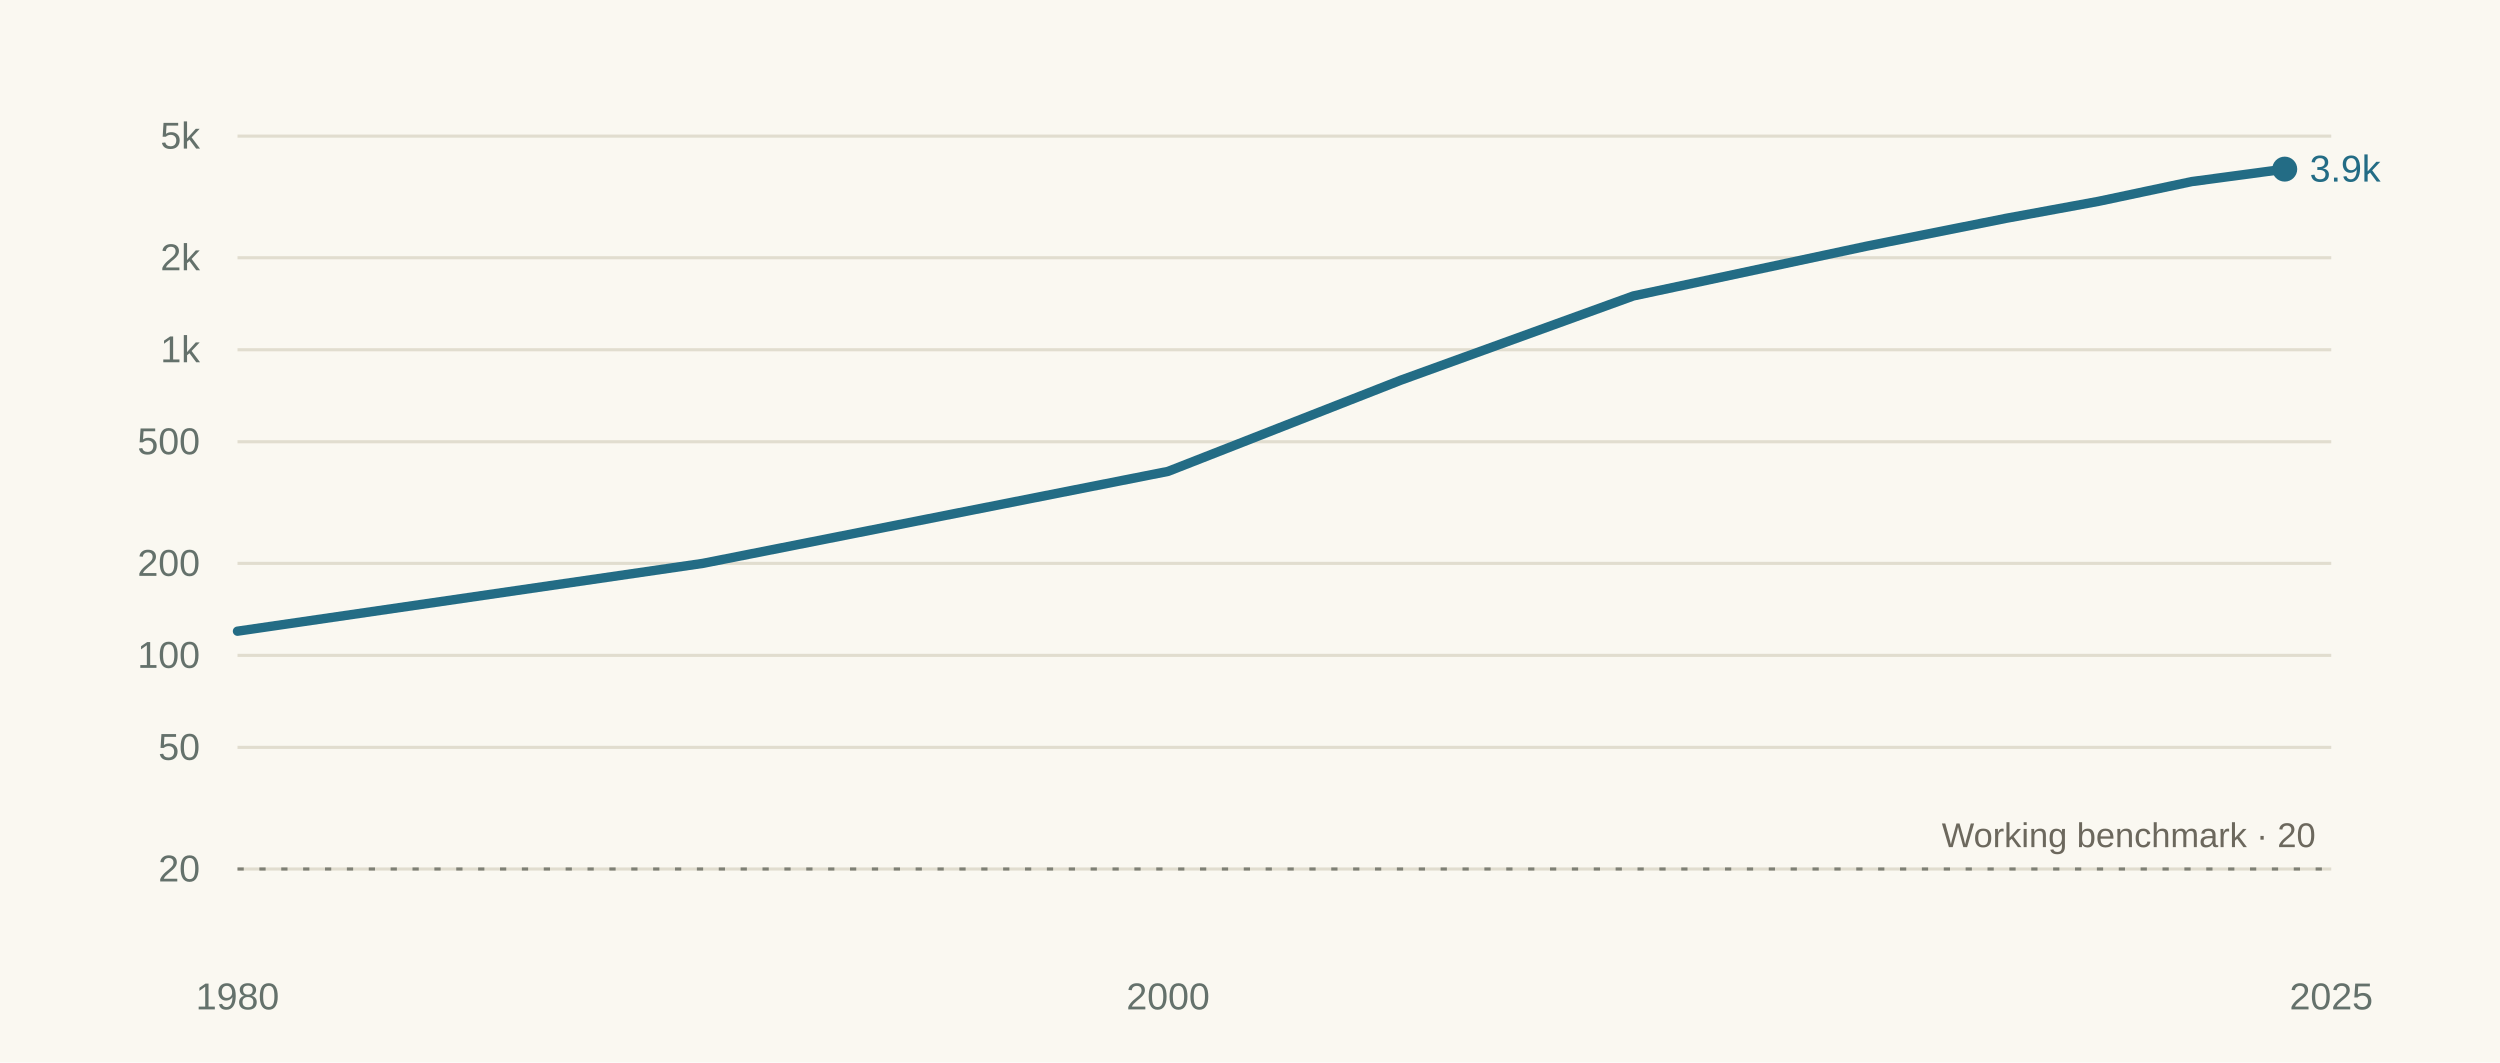
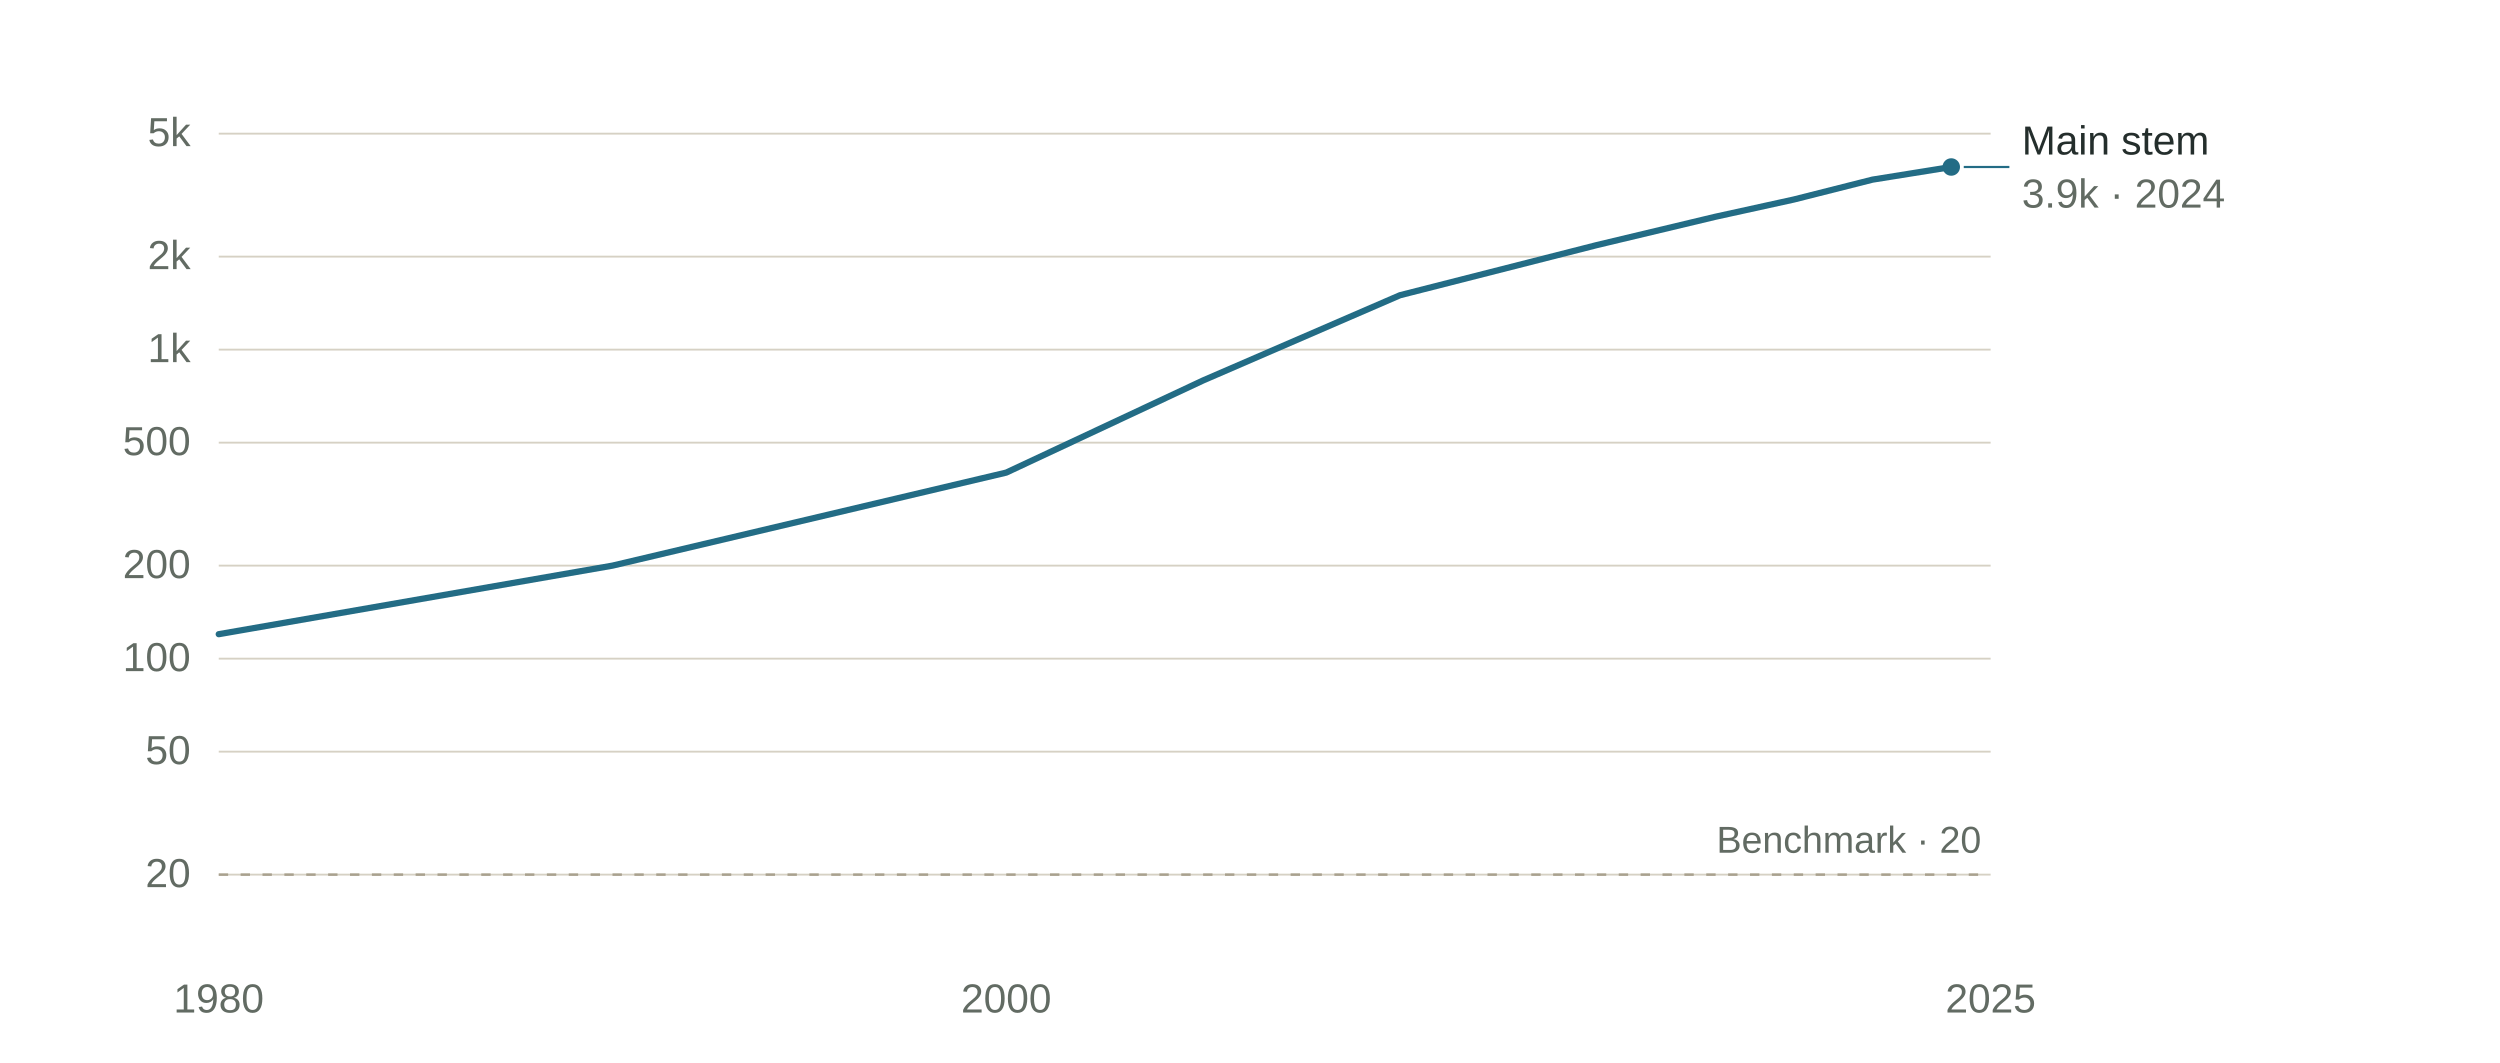
<svg xmlns="http://www.w3.org/2000/svg" viewBox="0 0 800 340" role="img" aria-labelledby="title">
-   <rect width="800" height="340" fill="#faf8f1" />
-   <path d="M76 278.08H746" stroke="#e1ddcf" fill="none" />
-   <text x="64.00" y="282.08" text-anchor="end" fill="#64716b" font-size="12" font-family="Arial,sans-serif">20</text>
-   <path d="M76 239.16H746" stroke="#e1ddcf" fill="none" />
-   <text x="64.00" y="243.16" text-anchor="end" fill="#64716b" font-size="12" font-family="Arial,sans-serif">50</text>
-   <path d="M76 209.72H746" stroke="#e1ddcf" fill="none" />
-   <text x="64.00" y="213.72" text-anchor="end" fill="#64716b" font-size="12" font-family="Arial,sans-serif">100</text>
-   <path d="M76 180.28H746" stroke="#e1ddcf" fill="none" />
-   <text x="64.00" y="184.28" text-anchor="end" fill="#64716b" font-size="12" font-family="Arial,sans-serif">200</text>
-   <path d="M76 141.36H746" stroke="#e1ddcf" fill="none" />
-   <text x="64.00" y="145.36" text-anchor="end" fill="#64716b" font-size="12" font-family="Arial,sans-serif">500</text>
-   <path d="M76 111.92H746" stroke="#e1ddcf" fill="none" />
-   <text x="64.00" y="115.92" text-anchor="end" fill="#64716b" font-size="12" font-family="Arial,sans-serif">1k</text>
-   <path d="M76 82.48H746" stroke="#e1ddcf" fill="none" />
-   <text x="64.00" y="86.48" text-anchor="end" fill="#64716b" font-size="12" font-family="Arial,sans-serif">2k</text>
-   <path d="M76 43.56H746" stroke="#e1ddcf" fill="none" />
-   <text x="64.00" y="47.56" text-anchor="end" fill="#64716b" font-size="12" font-family="Arial,sans-serif">5k</text>
-   <text x="76.00" y="323.00" text-anchor="middle" fill="#64716b" font-size="12" font-family="Arial,sans-serif">1980</text>
-   <text x="373.78" y="323.00" text-anchor="middle" fill="#64716b" font-size="12" font-family="Arial,sans-serif">2000</text>
-   <text x="746.00" y="323.00" text-anchor="middle" fill="#64716b" font-size="12" font-family="Arial,sans-serif">2025</text>
-   <path d="M76 278.08H746" stroke="#7e8075" stroke-dasharray="2 5" fill="none" />
-   <text x="741.00" y="271.08" text-anchor="end" fill="#6c685d" font-size="11" font-family="Arial,sans-serif">Working benchmark · 20</text>
-   <path d="M76.00,201.98 L224.89,180.28 L373.78,150.84 L448.22,121.67 L522.67,94.70 L597.11,78.82 L641.78,69.89 L671.56,64.42 L701.33,58.11 L731.11,54.12" fill="none" stroke="#236c85" stroke-width="3" stroke-linecap="round" stroke-linejoin="round" />
-   <circle cx="731.11" cy="54.12" r="4" fill="#236c85" />
-   <text x="739.11" y="58.12" text-anchor="start" fill="#236c85" font-size="12" font-family="Arial,sans-serif">3.9k</text>
+   <path d="M70 279.88H637" stroke="#d6d1c4" stroke-width=".6" fill="none" />
+   <text x="61.00" y="283.88" text-anchor="end" fill="#626b63" font-size="13" font-family="Arial,sans-serif">20</text>
+   <path d="M70 240.53H637" stroke="#d6d1c4" stroke-width=".6" fill="none" />
+   <text x="61.00" y="244.53" text-anchor="end" fill="#626b63" font-size="13" font-family="Arial,sans-serif">50</text>
+   <path d="M70 210.77H637" stroke="#d6d1c4" stroke-width=".6" fill="none" />
+   <text x="61.00" y="214.77" text-anchor="end" fill="#626b63" font-size="13" font-family="Arial,sans-serif">100</text>
+   <path d="M70 181.00H637" stroke="#d6d1c4" stroke-width=".6" fill="none" />
+   <text x="61.00" y="185.00" text-anchor="end" fill="#626b63" font-size="13" font-family="Arial,sans-serif">200</text>
+   <path d="M70 141.65H637" stroke="#d6d1c4" stroke-width=".6" fill="none" />
+   <text x="61.00" y="145.65" text-anchor="end" fill="#626b63" font-size="13" font-family="Arial,sans-serif">500</text>
+   <path d="M70 111.88H637" stroke="#d6d1c4" stroke-width=".6" fill="none" />
+   <text x="61.00" y="115.88" text-anchor="end" fill="#626b63" font-size="13" font-family="Arial,sans-serif">1k</text>
+   <path d="M70 82.12H637" stroke="#d6d1c4" stroke-width=".6" fill="none" />
+   <text x="61.00" y="86.12" text-anchor="end" fill="#626b63" font-size="13" font-family="Arial,sans-serif">2k</text>
+   <path d="M70 42.77H637" stroke="#d6d1c4" stroke-width=".6" fill="none" />
+   <text x="61.00" y="46.77" text-anchor="end" fill="#626b63" font-size="13" font-family="Arial,sans-serif">5k</text>
+   <text x="70.00" y="324.00" text-anchor="middle" fill="#626b63" font-size="13" font-family="Arial,sans-serif">1980</text>
+   <text x="322.00" y="324.00" text-anchor="middle" fill="#626b63" font-size="13" font-family="Arial,sans-serif">2000</text>
+   <text x="637.00" y="324.00" text-anchor="middle" fill="#626b63" font-size="13" font-family="Arial,sans-serif">2025</text>
+   <path d="M70 279.88H637" stroke="#a9a18e" stroke-width=".8" stroke-dasharray="3 4" fill="none" />
+   <text x="634.00" y="272.88" text-anchor="end" fill="#626b63" font-size="12" font-family="Arial,sans-serif">Benchmark · 20</text>
+   <path d="M70.00,202.94 L196.00,181.00 L322.00,151.23 L385.00,121.74 L448.00,94.47 L511.00,78.42 L548.80,69.39 L574.00,63.85 L599.20,57.48 L624.40,53.44" fill="none" stroke="#236c85" stroke-width="2" stroke-linecap="round" stroke-linejoin="round" />
+   <circle cx="624.40" cy="53.44" r="2.8" fill="#236c85" />
+   <path d="M628.40 53.44L643 53.44" stroke="#236c85" stroke-width=".7" fill="none" />
+   <text x="647.00" y="49.44" text-anchor="start" fill="#242e2c" font-size="13" font-family="Arial,sans-serif">Main stem</text>
+   <text x="647.00" y="66.44" text-anchor="start" fill="#626b63" font-size="13" font-family="Arial,sans-serif">3.9k · 2024</text>
</svg>
